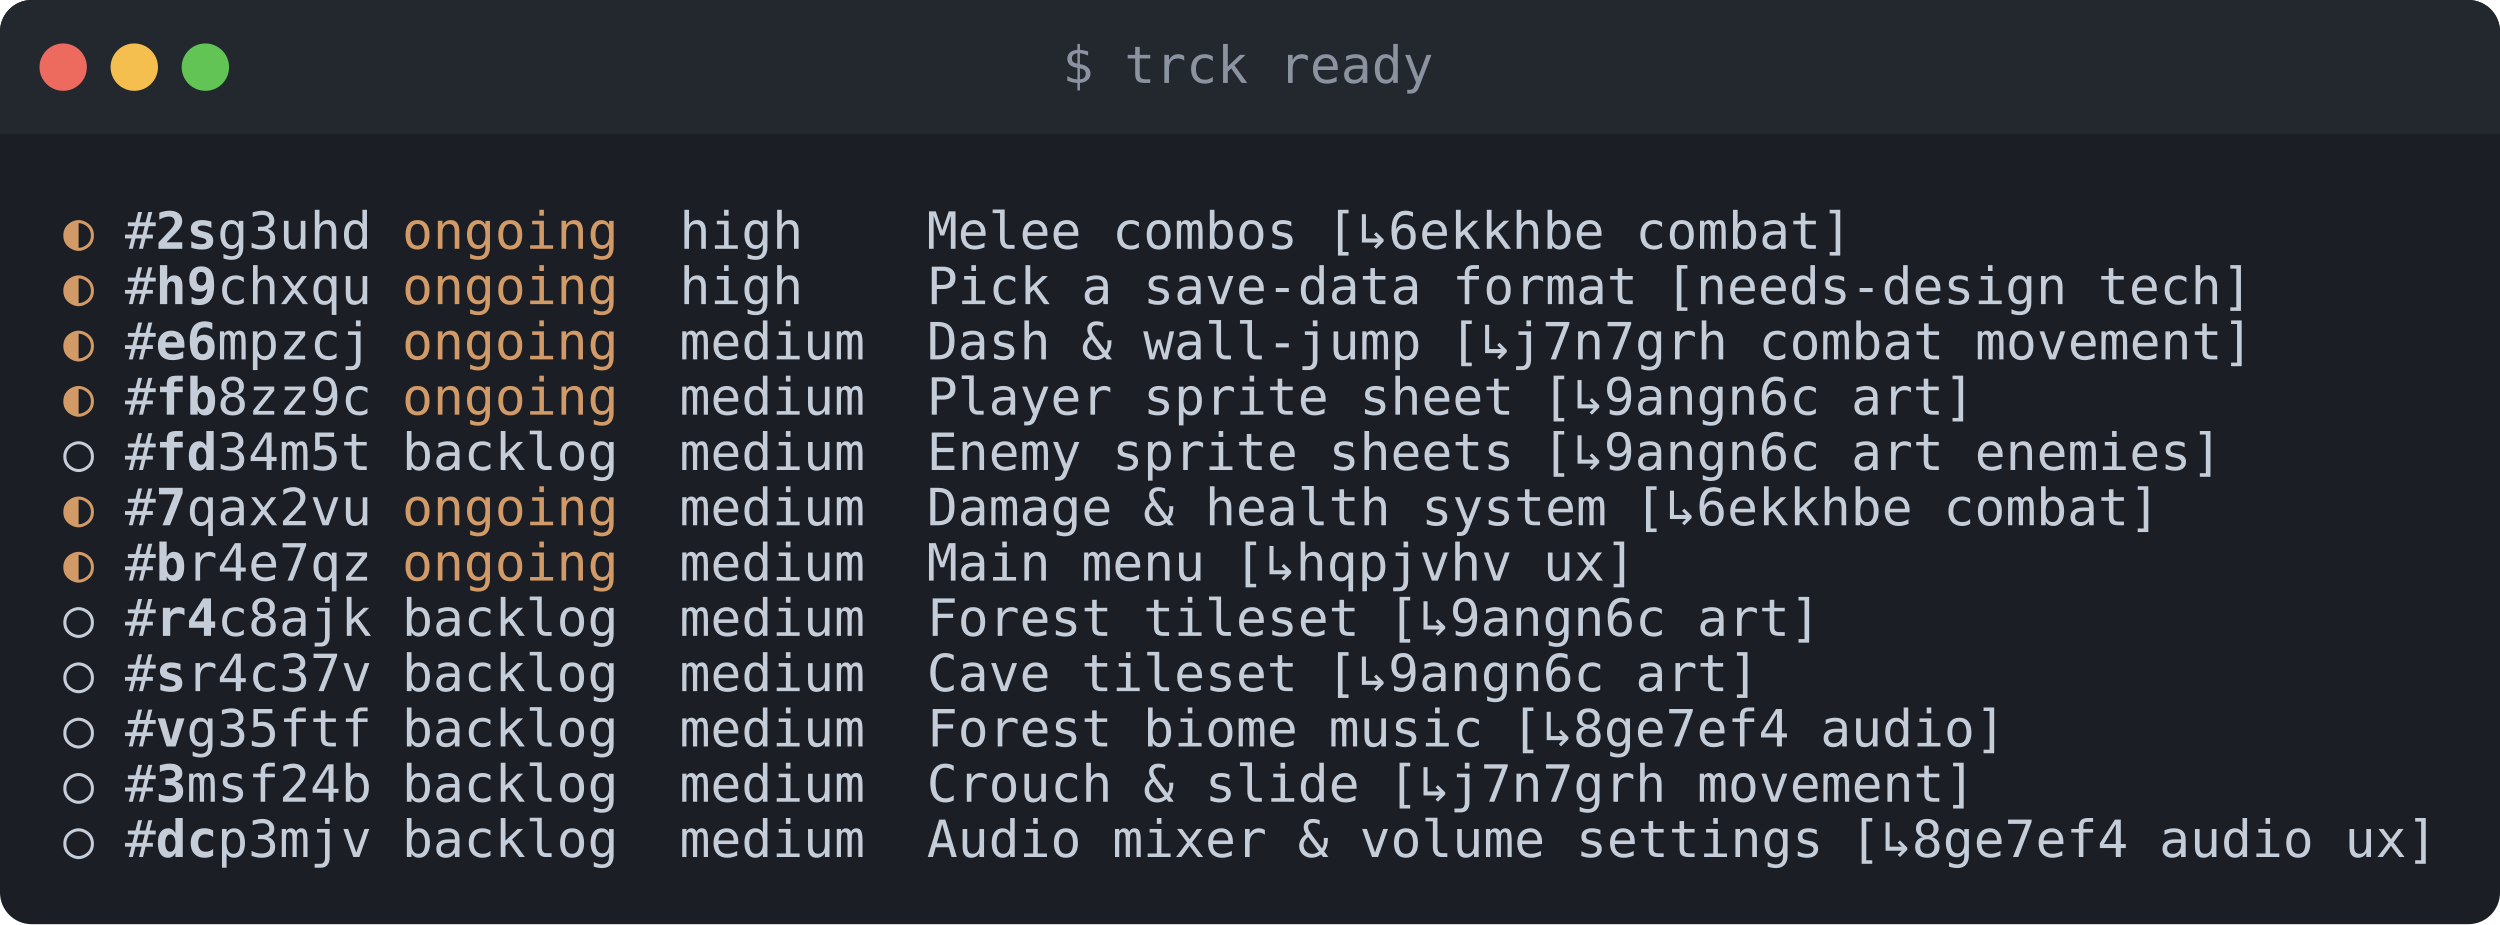
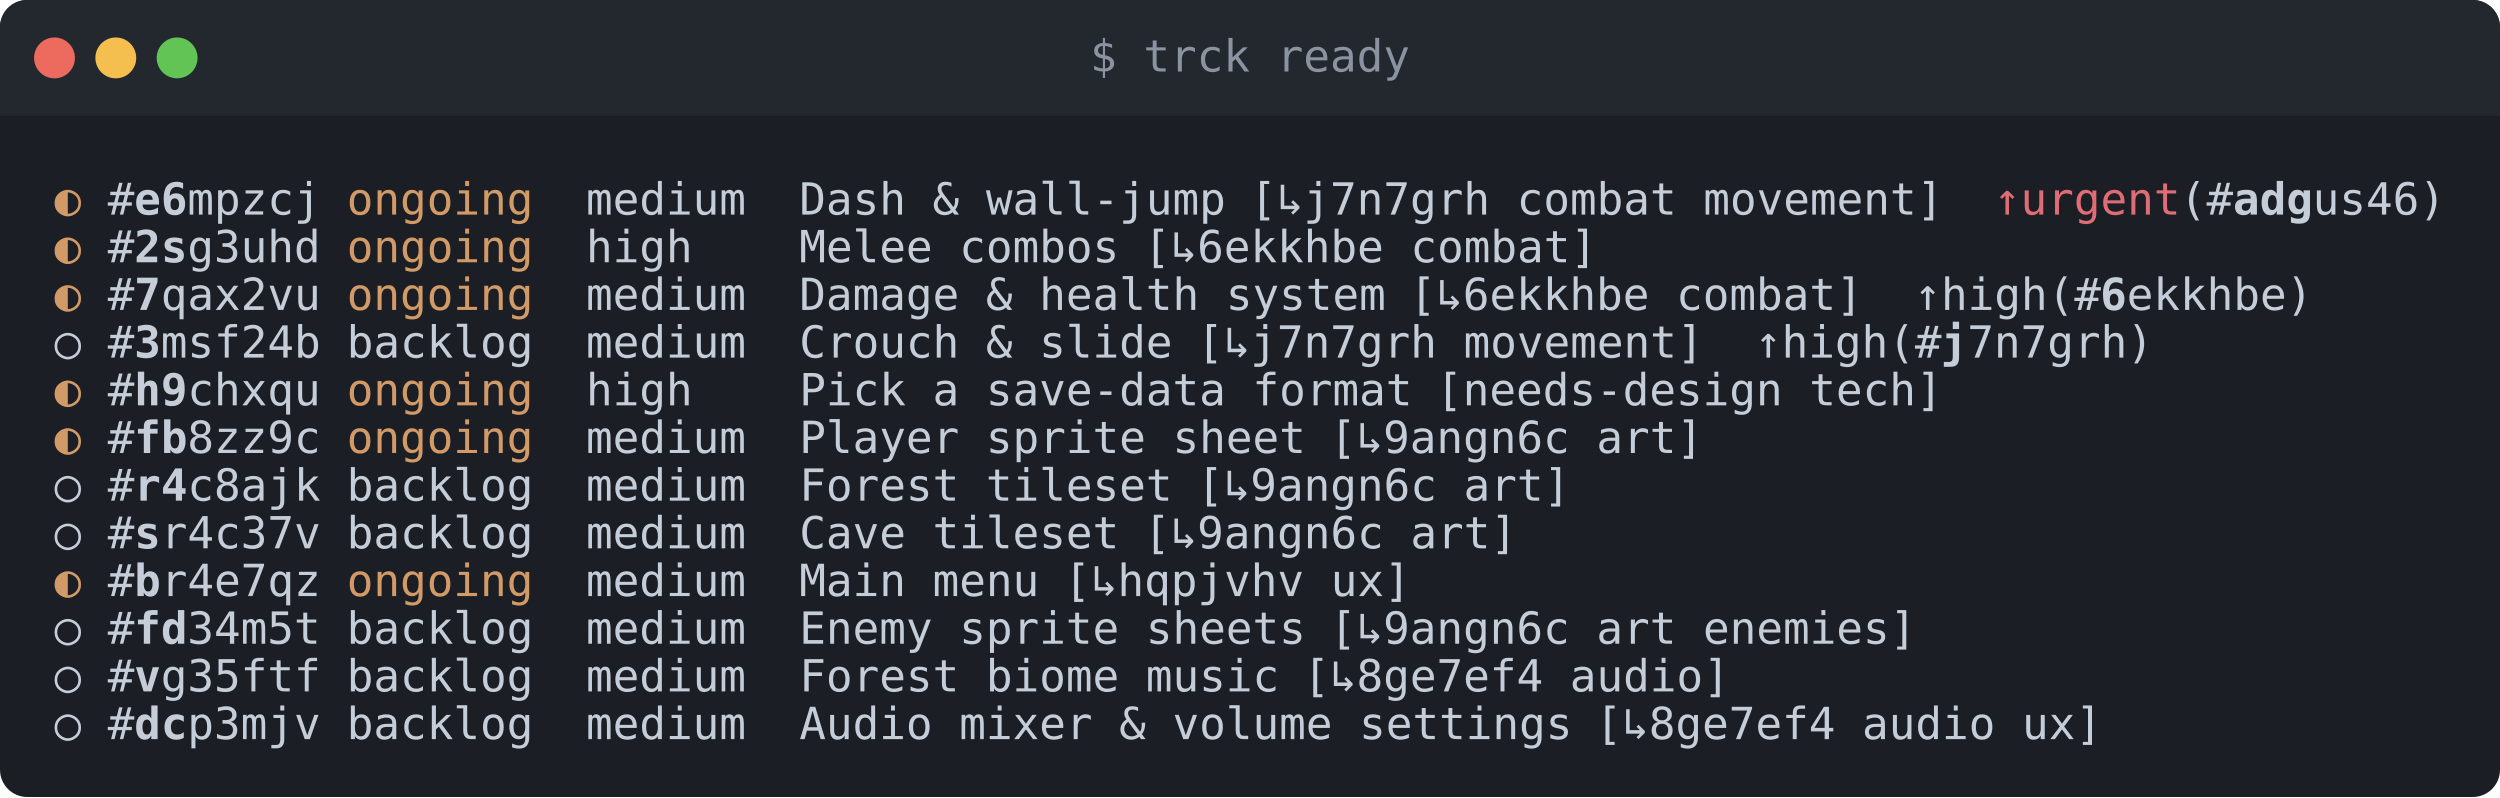
- <svg xmlns="http://www.w3.org/2000/svg" width="633" height="234" viewBox="0 0 633 234" font-family="ui-monospace, 'DejaVu Sans Mono', 'Cascadia Code', 'Menlo', 'Consolas', monospace" font-size="13">
-   <rect width="633" height="234" rx="8" fill="#1b1e24" />
-   <path d="M0,8 A8,8 0 0 1 8,0 L625,0 A8,8 0 0 1 633,8 L633,34 L0,34 Z" fill="#23272e" />
+ <svg xmlns="http://www.w3.org/2000/svg" width="734" height="234" viewBox="0 0 734 234" font-family="ui-monospace, 'DejaVu Sans Mono', 'Cascadia Code', 'Menlo', 'Consolas', monospace" font-size="13">
+   <rect width="734" height="234" rx="8" fill="#1b1e24" />
+   <path d="M0,8 A8,8 0 0 1 8,0 L726,0 A8,8 0 0 1 734,8 L734,34 L0,34 Z" fill="#23272e" />
  <circle cx="16" cy="17" r="6" fill="#ec6a5e" />
  <circle cx="34" cy="17" r="6" fill="#f4bf4f" />
  <circle cx="52" cy="17" r="6" fill="#61c454" />
-   <text x="316" y="21" fill="#8b93a1" text-anchor="middle">$ trck ready</text>
+   <text x="367" y="21" fill="#8b93a1" text-anchor="middle">$ trck ready</text>
  <text y="63" xml:space="preserve">
+     <tspan x="16.0" textLength="7.8" lengthAdjust="spacing" fill="#d19a66">◐</tspan>
+     <tspan x="23.8" textLength="15.6" lengthAdjust="spacing" fill="#c5cdd9"> #</tspan>
+     <tspan x="39.4" textLength="15.6" lengthAdjust="spacing" fill="#c5cdd9" font-weight="bold">e6</tspan>
+     <tspan x="55.0" textLength="39.0" lengthAdjust="spacing" fill="#c5cdd9" opacity="0.55">mpzcj</tspan>
+     <tspan x="94.0" textLength="7.8" lengthAdjust="spacing" fill="#c5cdd9"> </tspan>
+     <tspan x="101.8" textLength="54.6" lengthAdjust="spacing" fill="#d19a66">ongoing</tspan>
+     <tspan x="156.4" textLength="202.8" lengthAdjust="spacing" fill="#c5cdd9">  medium  Dash &amp; wall-jump</tspan>
+     <tspan x="359.2" textLength="210.6" lengthAdjust="spacing" fill="#c5cdd9" opacity="0.55"> [↳j7n7grh combat movement]</tspan>
+     <tspan x="569.8" textLength="15.6" lengthAdjust="spacing" fill="#c5cdd9">  </tspan>
+     <tspan x="585.4" textLength="54.6" lengthAdjust="spacing" fill="#e06c75">↑urgent</tspan>
+     <tspan x="640.0" textLength="15.6" lengthAdjust="spacing" fill="#c5cdd9">(#</tspan>
+     <tspan x="655.6" textLength="23.4" lengthAdjust="spacing" fill="#c5cdd9" font-weight="bold">adg</tspan>
+     <tspan x="679.0" textLength="31.2" lengthAdjust="spacing" fill="#c5cdd9" opacity="0.55">us46</tspan>
+     <tspan x="710.2" textLength="7.8" lengthAdjust="spacing" fill="#c5cdd9">)</tspan>
+   </text>
+   <text y="77" xml:space="preserve">
    <tspan x="16.0" textLength="7.8" lengthAdjust="spacing" fill="#d19a66">◐</tspan>
    <tspan x="23.8" textLength="15.6" lengthAdjust="spacing" fill="#c5cdd9"> #</tspan>
    <tspan x="39.4" textLength="15.6" lengthAdjust="spacing" fill="#c5cdd9" font-weight="bold">2s</tspan>
    <tspan x="55.0" textLength="39.0" lengthAdjust="spacing" fill="#c5cdd9" opacity="0.55">g3uhd</tspan>
    <tspan x="94.0" textLength="7.8" lengthAdjust="spacing" fill="#c5cdd9"> </tspan>
    <tspan x="101.8" textLength="54.6" lengthAdjust="spacing" fill="#d19a66">ongoing</tspan>
    <tspan x="156.4" textLength="171.6" lengthAdjust="spacing" fill="#c5cdd9">  high    Melee combos</tspan>
    <tspan x="328.0" textLength="140.4" lengthAdjust="spacing" fill="#c5cdd9" opacity="0.55"> [↳6ekkhbe combat]</tspan>
  </text>
-   <text y="77" xml:space="preserve">
+   <text y="91" xml:space="preserve">
+     <tspan x="16.0" textLength="7.8" lengthAdjust="spacing" fill="#d19a66">◐</tspan>
+     <tspan x="23.8" textLength="15.6" lengthAdjust="spacing" fill="#c5cdd9"> #</tspan>
+     <tspan x="39.4" textLength="7.8" lengthAdjust="spacing" fill="#c5cdd9" font-weight="bold">7</tspan>
+     <tspan x="47.2" textLength="46.8" lengthAdjust="spacing" fill="#c5cdd9" opacity="0.55">qax2vu</tspan>
+     <tspan x="94.0" textLength="7.8" lengthAdjust="spacing" fill="#c5cdd9"> </tspan>
+     <tspan x="101.8" textLength="54.6" lengthAdjust="spacing" fill="#d19a66">ongoing</tspan>
+     <tspan x="156.4" textLength="249.6" lengthAdjust="spacing" fill="#c5cdd9">  medium  Damage &amp; health system</tspan>
+     <tspan x="406.0" textLength="140.4" lengthAdjust="spacing" fill="#c5cdd9" opacity="0.55"> [↳6ekkhbe combat]</tspan>
+     <tspan x="546.4" textLength="70.2" lengthAdjust="spacing" fill="#c5cdd9">  ↑high(#</tspan>
+     <tspan x="616.6" textLength="7.8" lengthAdjust="spacing" fill="#c5cdd9" font-weight="bold">6</tspan>
+     <tspan x="624.4" textLength="46.8" lengthAdjust="spacing" fill="#c5cdd9" opacity="0.55">ekkhbe</tspan>
+     <tspan x="671.2" textLength="7.8" lengthAdjust="spacing" fill="#c5cdd9">)</tspan>
+   </text>
+   <text y="105" xml:space="preserve">
+     <tspan x="16.0" textLength="7.8" lengthAdjust="spacing" fill="#c5cdd9" opacity="0.55">○</tspan>
+     <tspan x="23.8" textLength="15.6" lengthAdjust="spacing" fill="#c5cdd9"> #</tspan>
+     <tspan x="39.4" textLength="7.8" lengthAdjust="spacing" fill="#c5cdd9" font-weight="bold">3</tspan>
+     <tspan x="47.2" textLength="46.8" lengthAdjust="spacing" fill="#c5cdd9" opacity="0.55">msf24b</tspan>
+     <tspan x="94.0" textLength="7.8" lengthAdjust="spacing" fill="#c5cdd9"> </tspan>
+     <tspan x="101.8" textLength="54.6" lengthAdjust="spacing" fill="#c5cdd9" opacity="0.55">backlog</tspan>
+     <tspan x="156.4" textLength="187.2" lengthAdjust="spacing" fill="#c5cdd9">  medium  Crouch &amp; slide</tspan>
+     <tspan x="343.6" textLength="156.0" lengthAdjust="spacing" fill="#c5cdd9" opacity="0.55"> [↳j7n7grh movement]</tspan>
+     <tspan x="499.6" textLength="70.2" lengthAdjust="spacing" fill="#c5cdd9">  ↑high(#</tspan>
+     <tspan x="569.8" textLength="7.8" lengthAdjust="spacing" fill="#c5cdd9" font-weight="bold">j</tspan>
+     <tspan x="577.6" textLength="46.8" lengthAdjust="spacing" fill="#c5cdd9" opacity="0.55">7n7grh</tspan>
+     <tspan x="624.4" textLength="7.8" lengthAdjust="spacing" fill="#c5cdd9">)</tspan>
+   </text>
+   <text y="119" xml:space="preserve">
    <tspan x="16.0" textLength="7.8" lengthAdjust="spacing" fill="#d19a66">◐</tspan>
    <tspan x="23.8" textLength="15.6" lengthAdjust="spacing" fill="#c5cdd9"> #</tspan>
    <tspan x="39.4" textLength="15.6" lengthAdjust="spacing" fill="#c5cdd9" font-weight="bold">h9</tspan>
    <tspan x="55.0" textLength="39.0" lengthAdjust="spacing" fill="#c5cdd9" opacity="0.55">chxqu</tspan>
    <tspan x="94.0" textLength="7.8" lengthAdjust="spacing" fill="#c5cdd9"> </tspan>
    <tspan x="101.8" textLength="54.6" lengthAdjust="spacing" fill="#d19a66">ongoing</tspan>
    <tspan x="156.4" textLength="257.4" lengthAdjust="spacing" fill="#c5cdd9">  high    Pick a save-data format</tspan>
    <tspan x="413.8" textLength="156.0" lengthAdjust="spacing" fill="#c5cdd9" opacity="0.55"> [needs-design tech]</tspan>
  </text>
-   <text y="91" xml:space="preserve">
-     <tspan x="16.0" textLength="7.8" lengthAdjust="spacing" fill="#d19a66">◐</tspan>
-     <tspan x="23.8" textLength="15.6" lengthAdjust="spacing" fill="#c5cdd9"> #</tspan>
-     <tspan x="39.4" textLength="15.6" lengthAdjust="spacing" fill="#c5cdd9" font-weight="bold">e6</tspan>
-     <tspan x="55.0" textLength="39.0" lengthAdjust="spacing" fill="#c5cdd9" opacity="0.55">mpzcj</tspan>
-     <tspan x="94.0" textLength="7.8" lengthAdjust="spacing" fill="#c5cdd9"> </tspan>
-     <tspan x="101.8" textLength="54.6" lengthAdjust="spacing" fill="#d19a66">ongoing</tspan>
-     <tspan x="156.4" textLength="202.8" lengthAdjust="spacing" fill="#c5cdd9">  medium  Dash &amp; wall-jump</tspan>
-     <tspan x="359.2" textLength="210.6" lengthAdjust="spacing" fill="#c5cdd9" opacity="0.55"> [↳j7n7grh combat movement]</tspan>
-   </text>
-   <text y="105" xml:space="preserve">
+   <text y="133" xml:space="preserve">
    <tspan x="16.0" textLength="7.8" lengthAdjust="spacing" fill="#d19a66">◐</tspan>
    <tspan x="23.8" textLength="15.6" lengthAdjust="spacing" fill="#c5cdd9"> #</tspan>
    <tspan x="39.4" textLength="15.6" lengthAdjust="spacing" fill="#c5cdd9" font-weight="bold">fb</tspan>
    <tspan x="55.0" textLength="39.0" lengthAdjust="spacing" fill="#c5cdd9" opacity="0.55">8zz9c</tspan>
    <tspan x="94.0" textLength="7.8" lengthAdjust="spacing" fill="#c5cdd9"> </tspan>
    <tspan x="101.8" textLength="54.6" lengthAdjust="spacing" fill="#d19a66">ongoing</tspan>
    <tspan x="156.4" textLength="226.2" lengthAdjust="spacing" fill="#c5cdd9">  medium  Player sprite sheet</tspan>
    <tspan x="382.6" textLength="117.0" lengthAdjust="spacing" fill="#c5cdd9" opacity="0.55"> [↳9angn6c art]</tspan>
  </text>
-   <text y="119" xml:space="preserve">
+   <text y="147" xml:space="preserve">
+     <tspan x="16.0" textLength="7.8" lengthAdjust="spacing" fill="#c5cdd9" opacity="0.55">○</tspan>
+     <tspan x="23.8" textLength="15.6" lengthAdjust="spacing" fill="#c5cdd9"> #</tspan>
+     <tspan x="39.4" textLength="15.6" lengthAdjust="spacing" fill="#c5cdd9" font-weight="bold">r4</tspan>
+     <tspan x="55.0" textLength="39.0" lengthAdjust="spacing" fill="#c5cdd9" opacity="0.55">c8ajk</tspan>
+     <tspan x="94.0" textLength="7.8" lengthAdjust="spacing" fill="#c5cdd9"> </tspan>
+     <tspan x="101.8" textLength="54.6" lengthAdjust="spacing" fill="#c5cdd9" opacity="0.55">backlog</tspan>
+     <tspan x="156.4" textLength="187.2" lengthAdjust="spacing" fill="#c5cdd9">  medium  Forest tileset</tspan>
+     <tspan x="343.6" textLength="117.0" lengthAdjust="spacing" fill="#c5cdd9" opacity="0.55"> [↳9angn6c art]</tspan>
+   </text>
+   <text y="161" xml:space="preserve">
+     <tspan x="16.0" textLength="7.8" lengthAdjust="spacing" fill="#c5cdd9" opacity="0.55">○</tspan>
+     <tspan x="23.8" textLength="15.6" lengthAdjust="spacing" fill="#c5cdd9"> #</tspan>
+     <tspan x="39.4" textLength="7.8" lengthAdjust="spacing" fill="#c5cdd9" font-weight="bold">s</tspan>
+     <tspan x="47.2" textLength="46.8" lengthAdjust="spacing" fill="#c5cdd9" opacity="0.55">r4c37v</tspan>
+     <tspan x="94.0" textLength="7.8" lengthAdjust="spacing" fill="#c5cdd9"> </tspan>
+     <tspan x="101.8" textLength="54.6" lengthAdjust="spacing" fill="#c5cdd9" opacity="0.55">backlog</tspan>
+     <tspan x="156.4" textLength="171.6" lengthAdjust="spacing" fill="#c5cdd9">  medium  Cave tileset</tspan>
+     <tspan x="328.0" textLength="117.0" lengthAdjust="spacing" fill="#c5cdd9" opacity="0.55"> [↳9angn6c art]</tspan>
+   </text>
+   <text y="175" xml:space="preserve">
+     <tspan x="16.0" textLength="7.8" lengthAdjust="spacing" fill="#d19a66">◐</tspan>
+     <tspan x="23.8" textLength="15.6" lengthAdjust="spacing" fill="#c5cdd9"> #</tspan>
+     <tspan x="39.4" textLength="7.8" lengthAdjust="spacing" fill="#c5cdd9" font-weight="bold">b</tspan>
+     <tspan x="47.2" textLength="46.8" lengthAdjust="spacing" fill="#c5cdd9" opacity="0.55">r4e7qz</tspan>
+     <tspan x="94.0" textLength="7.8" lengthAdjust="spacing" fill="#c5cdd9"> </tspan>
+     <tspan x="101.8" textLength="54.6" lengthAdjust="spacing" fill="#d19a66">ongoing</tspan>
+     <tspan x="156.4" textLength="148.2" lengthAdjust="spacing" fill="#c5cdd9">  medium  Main menu</tspan>
+     <tspan x="304.6" textLength="109.2" lengthAdjust="spacing" fill="#c5cdd9" opacity="0.55"> [↳hqpjvhv ux]</tspan>
+   </text>
+   <text y="189" xml:space="preserve">
    <tspan x="16.0" textLength="7.8" lengthAdjust="spacing" fill="#c5cdd9" opacity="0.55">○</tspan>
    <tspan x="23.8" textLength="15.6" lengthAdjust="spacing" fill="#c5cdd9"> #</tspan>
    <tspan x="39.4" textLength="15.6" lengthAdjust="spacing" fill="#c5cdd9" font-weight="bold">fd</tspan>
    <tspan x="55.0" textLength="39.0" lengthAdjust="spacing" fill="#c5cdd9" opacity="0.55">34m5t</tspan>
    <tspan x="94.0" textLength="7.8" lengthAdjust="spacing" fill="#c5cdd9"> </tspan>
    <tspan x="101.8" textLength="54.6" lengthAdjust="spacing" fill="#c5cdd9" opacity="0.55">backlog</tspan>
    <tspan x="156.4" textLength="226.2" lengthAdjust="spacing" fill="#c5cdd9">  medium  Enemy sprite sheets</tspan>
    <tspan x="382.6" textLength="179.4" lengthAdjust="spacing" fill="#c5cdd9" opacity="0.55"> [↳9angn6c art enemies]</tspan>
  </text>
-   <text y="133" xml:space="preserve">
-     <tspan x="16.0" textLength="7.8" lengthAdjust="spacing" fill="#d19a66">◐</tspan>
-     <tspan x="23.8" textLength="15.6" lengthAdjust="spacing" fill="#c5cdd9"> #</tspan>
-     <tspan x="39.4" textLength="7.8" lengthAdjust="spacing" fill="#c5cdd9" font-weight="bold">7</tspan>
-     <tspan x="47.2" textLength="46.8" lengthAdjust="spacing" fill="#c5cdd9" opacity="0.55">qax2vu</tspan>
-     <tspan x="94.0" textLength="7.8" lengthAdjust="spacing" fill="#c5cdd9"> </tspan>
-     <tspan x="101.8" textLength="54.6" lengthAdjust="spacing" fill="#d19a66">ongoing</tspan>
-     <tspan x="156.4" textLength="249.6" lengthAdjust="spacing" fill="#c5cdd9">  medium  Damage &amp; health system</tspan>
-     <tspan x="406.0" textLength="140.4" lengthAdjust="spacing" fill="#c5cdd9" opacity="0.55"> [↳6ekkhbe combat]</tspan>
-   </text>
-   <text y="147" xml:space="preserve">
-     <tspan x="16.0" textLength="7.8" lengthAdjust="spacing" fill="#d19a66">◐</tspan>
-     <tspan x="23.8" textLength="15.6" lengthAdjust="spacing" fill="#c5cdd9"> #</tspan>
-     <tspan x="39.4" textLength="7.8" lengthAdjust="spacing" fill="#c5cdd9" font-weight="bold">b</tspan>
-     <tspan x="47.2" textLength="46.8" lengthAdjust="spacing" fill="#c5cdd9" opacity="0.55">r4e7qz</tspan>
-     <tspan x="94.0" textLength="7.8" lengthAdjust="spacing" fill="#c5cdd9"> </tspan>
-     <tspan x="101.8" textLength="54.6" lengthAdjust="spacing" fill="#d19a66">ongoing</tspan>
-     <tspan x="156.4" textLength="148.2" lengthAdjust="spacing" fill="#c5cdd9">  medium  Main menu</tspan>
-     <tspan x="304.6" textLength="109.2" lengthAdjust="spacing" fill="#c5cdd9" opacity="0.55"> [↳hqpjvhv ux]</tspan>
-   </text>
-   <text y="161" xml:space="preserve">
-     <tspan x="16.0" textLength="7.8" lengthAdjust="spacing" fill="#c5cdd9" opacity="0.55">○</tspan>
-     <tspan x="23.8" textLength="15.6" lengthAdjust="spacing" fill="#c5cdd9"> #</tspan>
-     <tspan x="39.4" textLength="15.6" lengthAdjust="spacing" fill="#c5cdd9" font-weight="bold">r4</tspan>
-     <tspan x="55.0" textLength="39.0" lengthAdjust="spacing" fill="#c5cdd9" opacity="0.55">c8ajk</tspan>
-     <tspan x="94.0" textLength="7.8" lengthAdjust="spacing" fill="#c5cdd9"> </tspan>
-     <tspan x="101.8" textLength="54.6" lengthAdjust="spacing" fill="#c5cdd9" opacity="0.55">backlog</tspan>
-     <tspan x="156.4" textLength="187.2" lengthAdjust="spacing" fill="#c5cdd9">  medium  Forest tileset</tspan>
-     <tspan x="343.6" textLength="117.0" lengthAdjust="spacing" fill="#c5cdd9" opacity="0.55"> [↳9angn6c art]</tspan>
-   </text>
-   <text y="175" xml:space="preserve">
-     <tspan x="16.0" textLength="7.8" lengthAdjust="spacing" fill="#c5cdd9" opacity="0.55">○</tspan>
-     <tspan x="23.8" textLength="15.6" lengthAdjust="spacing" fill="#c5cdd9"> #</tspan>
-     <tspan x="39.4" textLength="7.8" lengthAdjust="spacing" fill="#c5cdd9" font-weight="bold">s</tspan>
-     <tspan x="47.2" textLength="46.8" lengthAdjust="spacing" fill="#c5cdd9" opacity="0.55">r4c37v</tspan>
-     <tspan x="94.0" textLength="7.8" lengthAdjust="spacing" fill="#c5cdd9"> </tspan>
-     <tspan x="101.8" textLength="54.6" lengthAdjust="spacing" fill="#c5cdd9" opacity="0.55">backlog</tspan>
-     <tspan x="156.4" textLength="171.6" lengthAdjust="spacing" fill="#c5cdd9">  medium  Cave tileset</tspan>
-     <tspan x="328.0" textLength="117.0" lengthAdjust="spacing" fill="#c5cdd9" opacity="0.55"> [↳9angn6c art]</tspan>
-   </text>
-   <text y="189" xml:space="preserve">
+   <text y="203" xml:space="preserve">
    <tspan x="16.0" textLength="7.8" lengthAdjust="spacing" fill="#c5cdd9" opacity="0.55">○</tspan>
    <tspan x="23.8" textLength="15.6" lengthAdjust="spacing" fill="#c5cdd9"> #</tspan>
    <tspan x="39.4" textLength="7.8" lengthAdjust="spacing" fill="#c5cdd9" font-weight="bold">v</tspan>
    <tspan x="47.2" textLength="46.8" lengthAdjust="spacing" fill="#c5cdd9" opacity="0.55">g35ftf</tspan>
    <tspan x="94.0" textLength="7.8" lengthAdjust="spacing" fill="#c5cdd9"> </tspan>
    <tspan x="101.8" textLength="54.6" lengthAdjust="spacing" fill="#c5cdd9" opacity="0.55">backlog</tspan>
    <tspan x="156.4" textLength="218.4" lengthAdjust="spacing" fill="#c5cdd9">  medium  Forest biome music</tspan>
    <tspan x="374.8" textLength="132.6" lengthAdjust="spacing" fill="#c5cdd9" opacity="0.55"> [↳8ge7ef4 audio]</tspan>
-   </text>
-   <text y="203" xml:space="preserve">
-     <tspan x="16.0" textLength="7.8" lengthAdjust="spacing" fill="#c5cdd9" opacity="0.55">○</tspan>
-     <tspan x="23.8" textLength="15.6" lengthAdjust="spacing" fill="#c5cdd9"> #</tspan>
-     <tspan x="39.4" textLength="7.8" lengthAdjust="spacing" fill="#c5cdd9" font-weight="bold">3</tspan>
-     <tspan x="47.2" textLength="46.8" lengthAdjust="spacing" fill="#c5cdd9" opacity="0.55">msf24b</tspan>
-     <tspan x="94.0" textLength="7.8" lengthAdjust="spacing" fill="#c5cdd9"> </tspan>
-     <tspan x="101.8" textLength="54.6" lengthAdjust="spacing" fill="#c5cdd9" opacity="0.55">backlog</tspan>
-     <tspan x="156.4" textLength="187.2" lengthAdjust="spacing" fill="#c5cdd9">  medium  Crouch &amp; slide</tspan>
-     <tspan x="343.6" textLength="156.0" lengthAdjust="spacing" fill="#c5cdd9" opacity="0.55"> [↳j7n7grh movement]</tspan>
  </text>
  <text y="217" xml:space="preserve">
    <tspan x="16.0" textLength="7.8" lengthAdjust="spacing" fill="#c5cdd9" opacity="0.55">○</tspan>
    <tspan x="23.8" textLength="15.6" lengthAdjust="spacing" fill="#c5cdd9"> #</tspan>
    <tspan x="39.4" textLength="15.6" lengthAdjust="spacing" fill="#c5cdd9" font-weight="bold">dc</tspan>
    <tspan x="55.0" textLength="39.0" lengthAdjust="spacing" fill="#c5cdd9" opacity="0.55">p3mjv</tspan>
    <tspan x="94.0" textLength="7.8" lengthAdjust="spacing" fill="#c5cdd9"> </tspan>
    <tspan x="101.8" textLength="54.6" lengthAdjust="spacing" fill="#c5cdd9" opacity="0.55">backlog</tspan>
    <tspan x="156.4" textLength="304.2" lengthAdjust="spacing" fill="#c5cdd9">  medium  Audio mixer &amp; volume settings</tspan>
    <tspan x="460.6" textLength="156.0" lengthAdjust="spacing" fill="#c5cdd9" opacity="0.55"> [↳8ge7ef4 audio ux]</tspan>
  </text>
</svg>
